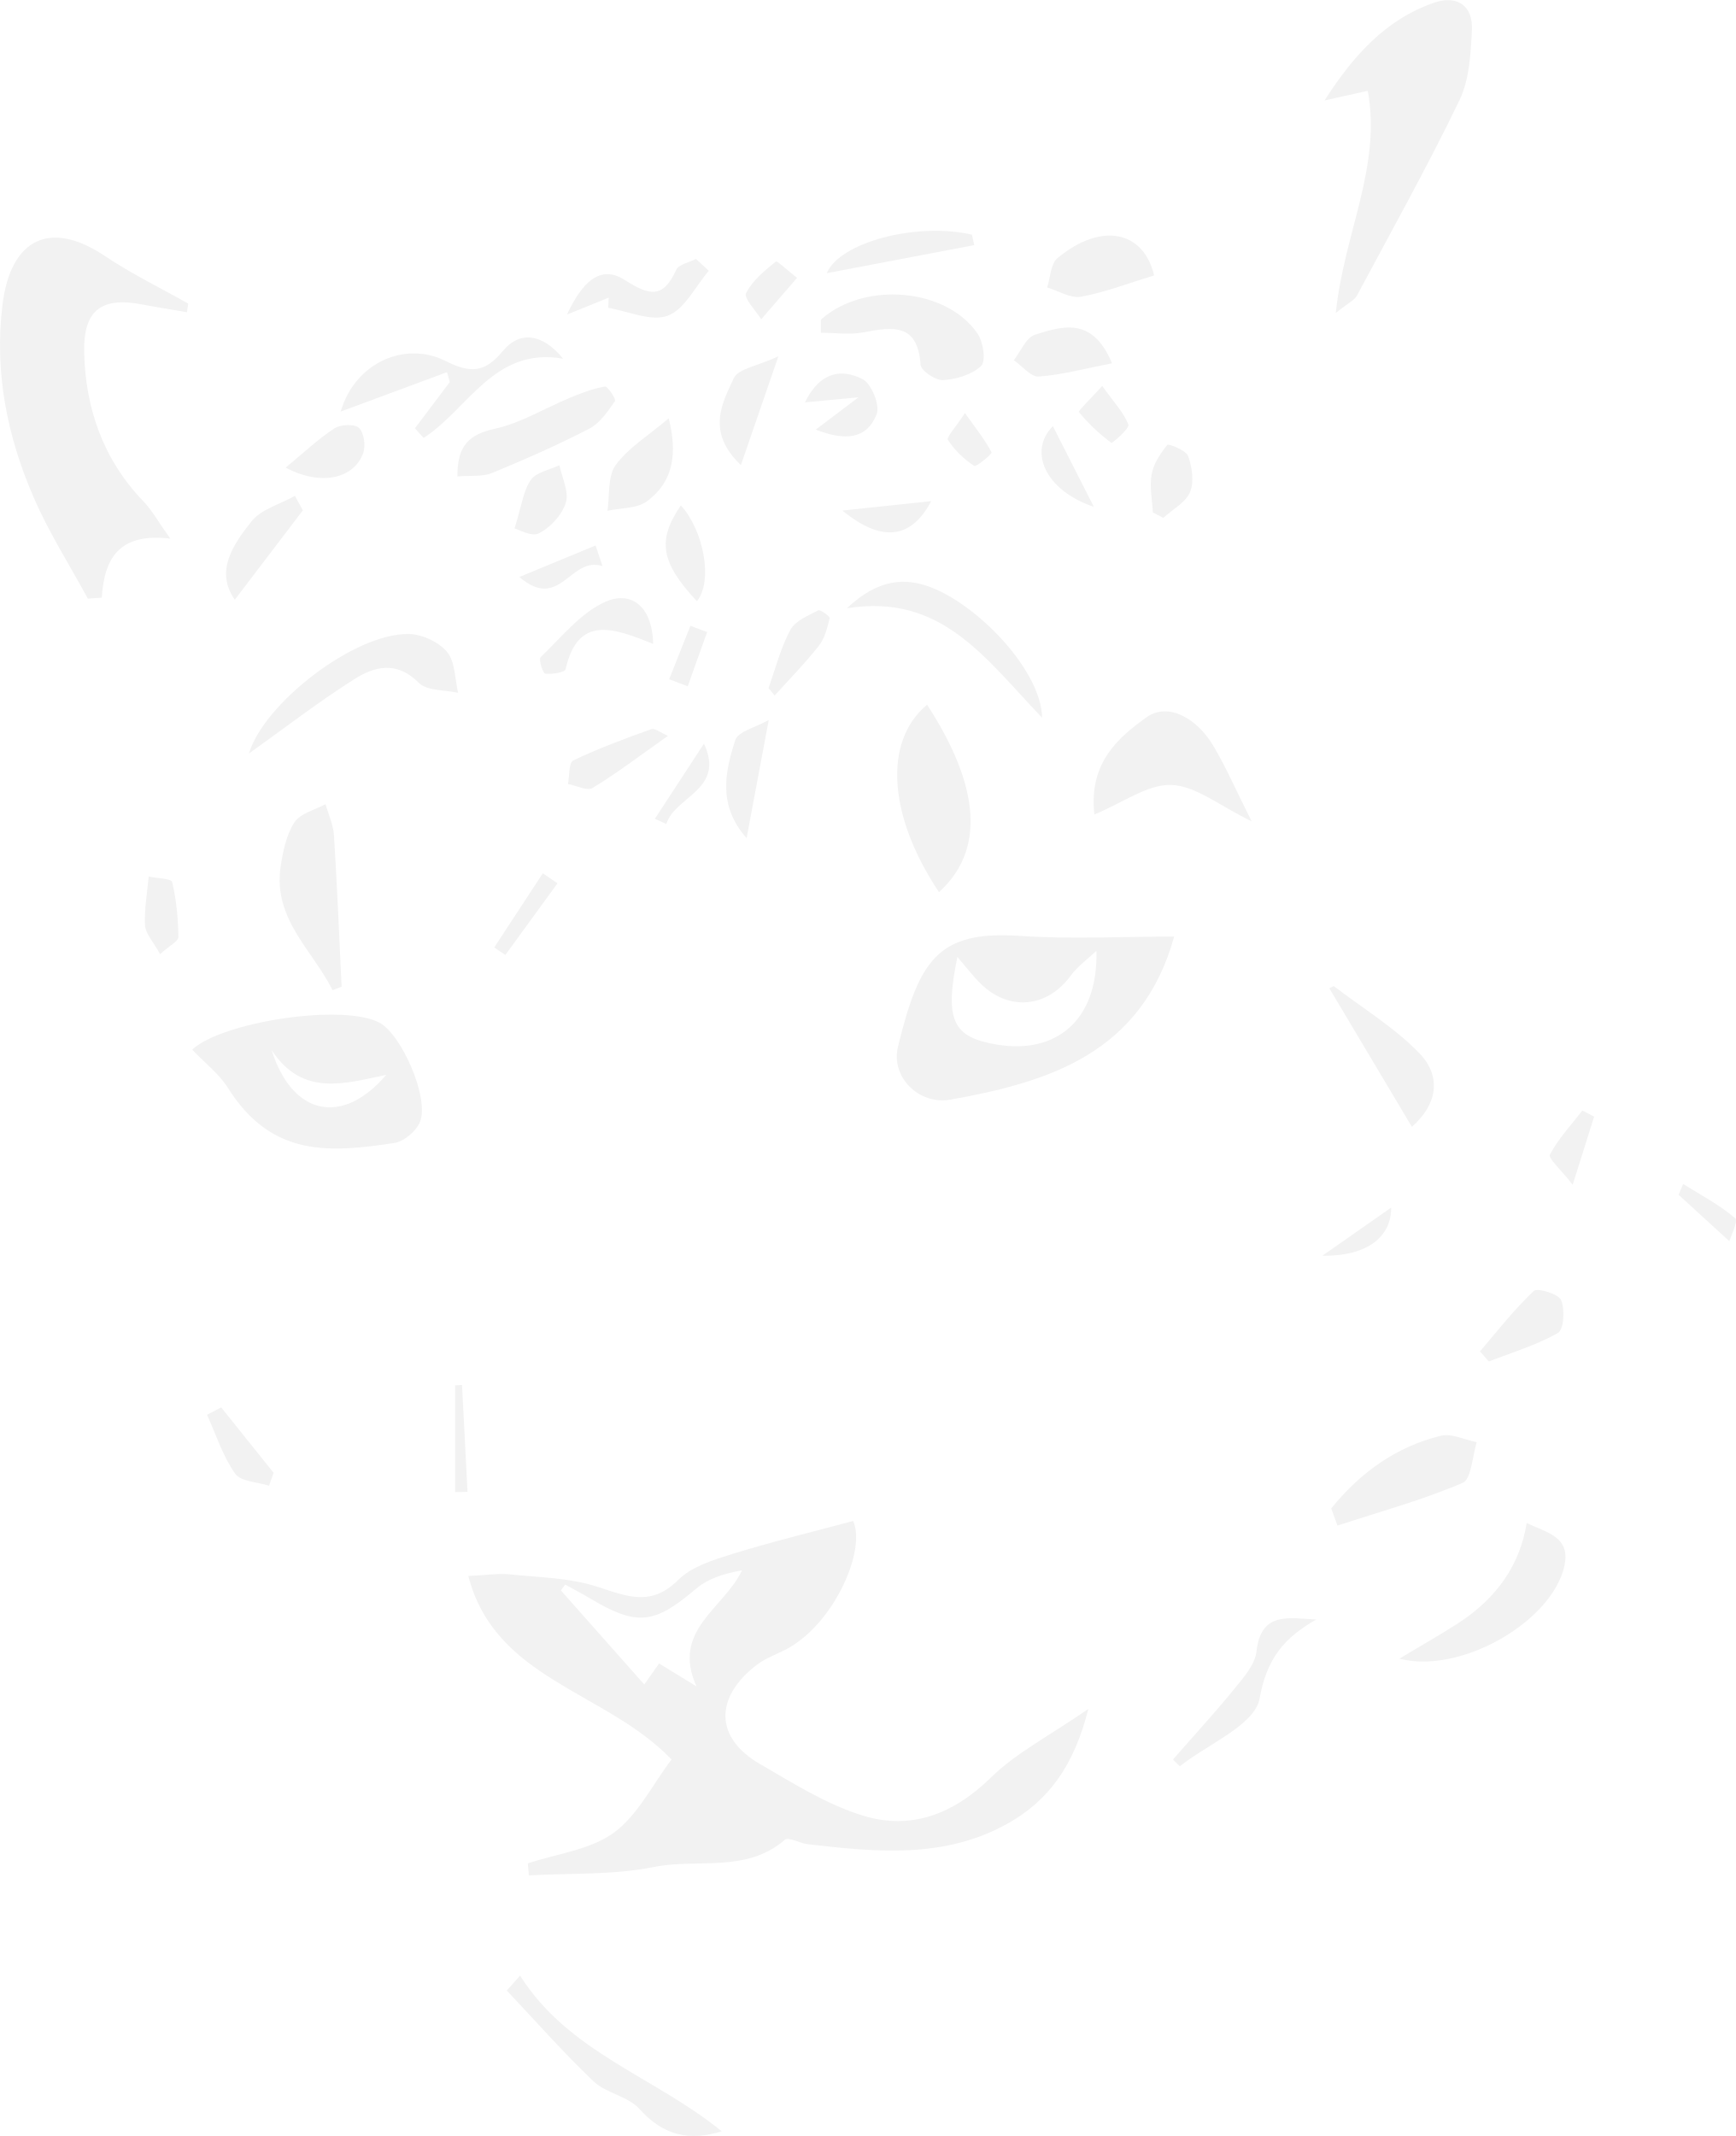
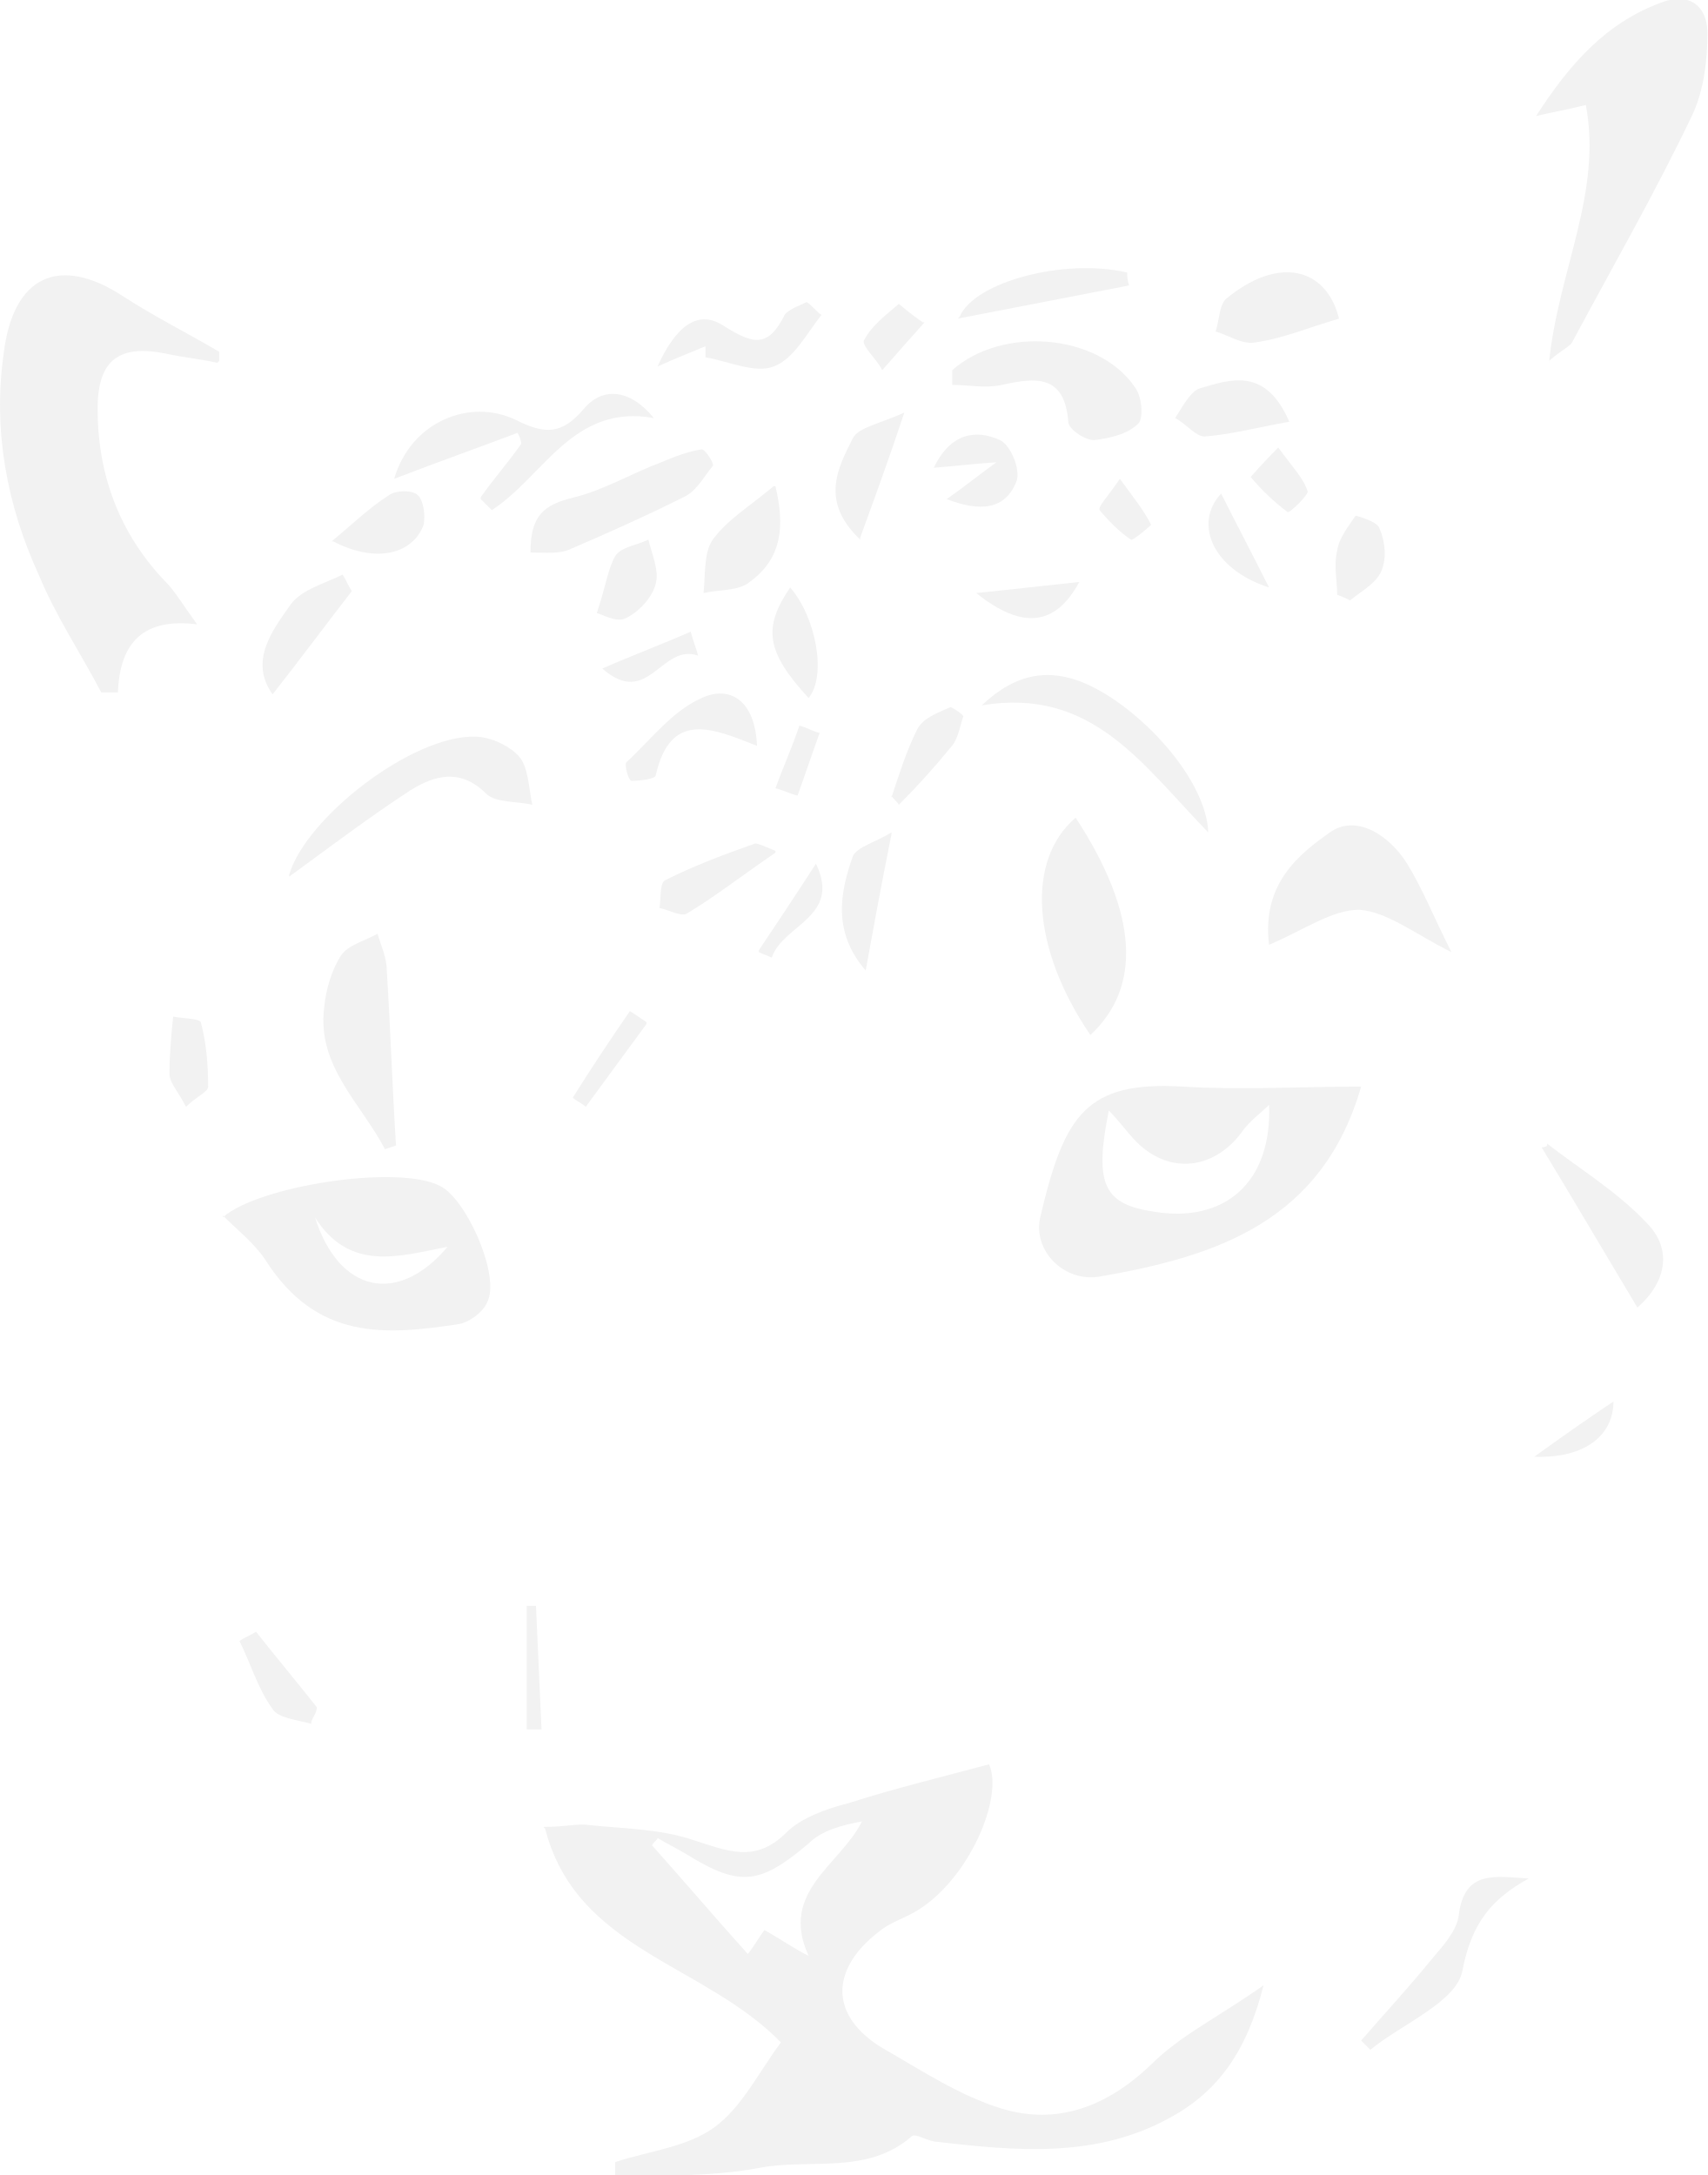
- <svg xmlns="http://www.w3.org/2000/svg" id="_Слой_2" data-name="Слой 2" viewBox="0 0 154.68 190.32">
+ <svg xmlns="http://www.w3.org/2000/svg" id="_Слой_2" data-name="Слой 2" viewBox="0 0 9.27 11.81">
  <defs>
    <style>
      .cls-1 {
        fill: #f2f2f2;
      }
    </style>
  </defs>
  <g id="_Слой_1-2" data-name="Слой 1">
    <g>
-       <path class="cls-1" d="m41.75,140.42c1.72-.08,2.67-.24,3.59-.15,2.66.28,5.42.3,7.92,1.12,2.63.86,4.78,1.78,7.18-.62,1.19-1.19,3.1-1.77,4.79-2.3,3.5-1.09,7.08-1.95,10.79-2.95,1.17,2.52-1.59,8.94-5.72,11.3-.93.53-2.01.87-2.85,1.51-3.82,2.92-3.75,6.52.26,8.84,2.97,1.72,5.96,3.62,9.2,4.61,4.29,1.31,8.07-.15,11.39-3.4,2.25-2.2,5.18-3.7,8.68-6.11-1.28,5.07-3.54,8.16-7.17,10.2-5.66,3.18-11.76,2.55-17.84,1.85-.7-.08-1.71-.67-2.03-.4-3.45,3-7.79,1.65-11.67,2.43-3.62.73-7.42.54-11.14.75-.03-.36-.06-.71-.1-1.07,2.59-.86,5.55-1.2,7.65-2.72,2.14-1.55,3.44-4.27,5.16-6.54-5.88-6.12-15.7-7.06-18.11-16.35Zm20.32,9.85c-2.29-5.02,2.45-6.95,4.05-10.35-1.61.28-3.05.74-4.11,1.65-3.7,3.15-5.25,3.35-9.41.86-.73-.44-1.5-.83-2.24-1.24-.13.17-.25.35-.38.52,2.43,2.74,4.85,5.48,7.43,8.38.5-.7.91-1.29,1.32-1.87,1.24.76,2.3,1.4,3.35,2.05Z" />
-       <path class="cls-1" d="m16.66,27.82c-1.33-.23-2.66-.44-3.98-.69-3.58-.69-5.25.45-5.18,4.21.1,5.03,1.69,9.61,5.29,13.34.74.77,1.27,1.74,2.38,3.31-4.58-.54-5.88,1.78-6.1,5.26-.41.03-.83.06-1.24.09-1.63-3-3.48-5.9-4.83-9.02C.63,38.86-.51,33.16.22,27.17c.72-5.94,4.28-7.62,9.14-4.35,2.36,1.58,4.93,2.83,7.41,4.23-.04.26-.07.51-.11.77Z" />
-       <path class="cls-1" d="m104.63,83.45c-2.9,10.38-11.1,12.95-19.94,14.53-2.79.5-5.34-2.01-4.67-4.73,1.89-7.72,3.55-10.36,10.89-9.86,4.51.31,9.05.06,13.72.06Zm-6.93,1.27c-.77.73-1.67,1.37-2.29,2.21-2.08,2.85-5.47,3.21-8.01.73-.71-.69-1.31-1.49-2.09-2.4-1.16,5.66-.43,7.17,3.56,7.82,5.2.85,8.99-2.11,8.83-8.36Z" />
-       <path class="cls-1" d="m119.03,27.88c.73-7.09,4.09-13.01,2.85-19.79-1.66.37-2.75.61-3.85.86,2.5-3.92,5.42-7.22,9.79-8.72,1.99-.68,3.44.26,3.34,2.42-.1,2.12-.22,4.43-1.11,6.28-2.85,5.91-6.05,11.64-9.15,17.43-.2.37-.69.58-1.88,1.53Z" />
-       <path class="cls-1" d="m17.13,93.52c2.63-2.46,13.39-4.14,16.68-2.4,1.97,1.05,4.46,6.71,3.62,8.83-.33.83-1.43,1.76-2.29,1.89-5.7.86-10.91,1.32-14.82-4.89-.81-1.29-2.11-2.28-3.2-3.43Zm17.29,2.25c-3.72.77-7.46,1.99-10.22-2.21,1.85,5.85,6.31,6.79,10.22,2.21Z" />
-       <path class="cls-1" d="m82.61,62.79c4.81,7.4,5.12,13.03,1.06,16.7-4.49-6.72-5.01-13.41-1.06-16.7Z" />
-       <path class="cls-1" d="m97.52,72.57c-.55-4.66,2.26-6.94,4.62-8.64,2.02-1.46,4.59.21,5.94,2.46,1.14,1.9,2.02,3.95,3.45,6.79-2.87-1.39-4.98-3.16-7.14-3.24-2.12-.08-4.3,1.57-6.87,2.63Z" />
-       <path class="cls-1" d="m29.63,88.22c-1.77-3.55-5.29-6.32-4.63-10.95.2-1.37.5-2.86,1.23-3.99.52-.81,1.83-1.11,2.78-1.63.26.93.69,1.85.75,2.79.28,4.49.47,8.98.68,13.47l-.81.32Z" />
-       <path class="cls-1" d="m73.15,28.48c3.85-3.44,11.16-2.85,13.97,1.26.5.74.75,2.44.31,2.86-.82.78-2.2,1.19-3.39,1.27-.67.04-1.97-.84-2.01-1.37-.24-3.71-2.48-3.39-5.07-2.89-1.23.24-2.54.04-3.81.04,0-.39,0-.78,0-1.16Z" />
-       <path class="cls-1" d="m124.7,147.79c1.97-1.19,3.61-2.11,5.19-3.13q5.26-3.39,6.15-8.96c1.92.93,4.2,1.26,3.22,4.34-1.52,4.79-9.33,9.12-14.56,7.75Z" />
-       <path class="cls-1" d="m22.18,67.15c1.31-4.46,9.42-10.77,14.28-10.66,1.17.03,2.65.72,3.38,1.6.73.89.69,2.4.98,3.64-1.2-.27-2.78-.16-3.51-.9-1.98-1.99-3.97-1.44-5.78-.29-3.24,2.06-6.28,4.41-9.35,6.6Z" />
-       <path class="cls-1" d="m118.62,134.41c2.55-3.16,5.74-5.49,9.76-6.48.96-.24,2.13.36,3.21.57-.4,1.25-.47,3.29-1.26,3.63-3.6,1.53-7.41,2.58-11.15,3.8-.18-.5-.37-1.01-.55-1.51Z" />
-       <path class="cls-1" d="m36.97,38.17c1.04-1.38,2.07-2.75,3.11-4.13-.08-.29-.17-.59-.25-.88-2.93,1.09-5.87,2.17-9.47,3.51,1.29-4.41,5.77-6.29,9.31-4.52,2.21,1.1,3.49,1.13,5.16-.9,1.43-1.74,3.47-1.6,5.35.71-6.16-1.08-8.43,4.48-12.43,7.06-.26-.29-.52-.57-.78-.86Z" />
-       <path class="cls-1" d="m64.32,189.9c-2.9.91-5.23.37-7.34-1.99-1.01-1.13-2.95-1.39-4.08-2.45-2.7-2.57-5.17-5.38-7.74-8.1.39-.44.79-.88,1.18-1.33,4.34,6.86,11.99,9,17.97,13.87Z" />
-       <path class="cls-1" d="m92.85,63.94c-5.04-5.25-8.94-11.11-17.39-9.74,2.76-2.6,5.23-2.88,7.93-1.69,4.2,1.85,9.39,7.4,9.47,11.43Z" />
-       <path class="cls-1" d="m40.76,42.45c-.02-2.76,1.04-3.74,3.34-4.25,2.32-.51,4.45-1.83,6.69-2.76,1.01-.42,2.05-.82,3.12-1,.23-.04,1.01,1.13.89,1.3-.64.91-1.34,1.96-2.28,2.45-2.82,1.46-5.73,2.74-8.67,3.95-.88.36-1.96.21-3.08.31Z" />
-       <path class="cls-1" d="m102.84,24.54c-2.39.73-4.42,1.52-6.53,1.9-.92.16-1.99-.52-3-.83.29-.89.31-2.11.92-2.61,3.96-3.28,7.69-2.39,8.61,1.54Z" />
-       <path class="cls-1" d="m118.86,87.87c2.58,1.98,5.44,3.7,7.66,6.02,1.94,2.04,1.56,4.53-.71,6.51-2.53-4.24-4.94-8.3-7.36-12.35.14-.06.27-.12.41-.19Z" />
-       <path class="cls-1" d="m104.52,156.78c1.83-2.1,3.72-4.15,5.48-6.31.81-1,1.83-2.15,1.96-3.31.4-3.59,2.85-2.98,5.33-2.86-2.84,1.62-4.41,3.45-5.05,7.04-.42,2.36-4.61,4.05-7.11,6.04-.2-.2-.4-.4-.6-.6Z" />
-       <path class="cls-1" d="m59.59,37.28c.75,2.98.51,5.58-1.95,7.39-.89.66-2.32.58-3.51.84.21-1.38,0-3.06.73-4.07,1.11-1.53,2.87-2.59,4.73-4.17Z" />
-       <path class="cls-1" d="m63.15,24.14c-1.19,1.39-2.15,3.43-3.65,3.99-1.48.55-3.51-.4-5.3-.7.01-.3.02-.6.04-.91-1.03.42-2.06.84-3.72,1.51,1.3-2.78,2.91-4.51,5.12-3.1,2.24,1.42,3.43,1.71,4.62-.89.22-.49,1.15-.65,1.76-.97.38.35.76.71,1.14,1.06Z" />
-       <path class="cls-1" d="m58.2,57.37c-3.51-1.41-6.7-2.62-7.8,2.26-.06.28-1.21.47-1.82.39-.21-.03-.6-1.28-.41-1.46,1.84-1.76,3.55-3.94,5.77-4.94,2.12-.95,4.17.17,4.26,3.74Z" />
-       <path class="cls-1" d="m131.87,120.42c1.57-1.83,3.05-3.74,4.8-5.39.32-.31,2.2.26,2.44.81.35.83.24,2.63-.29,2.93-1.91,1.09-4.08,1.73-6.15,2.54-.26-.3-.53-.6-.79-.9Z" />
-       <path class="cls-1" d="m99.09,32.37c-2.43.47-4.46,1.03-6.53,1.18-.7.05-1.48-.94-2.22-1.46.62-.78,1.09-2.01,1.87-2.26,2.44-.77,5.14-1.66,6.88,2.54Z" />
-       <path class="cls-1" d="m26.98,45.48c-1.99,2.61-3.98,5.23-6.06,7.96-1.79-2.57-.13-4.92,1.46-6.95.86-1.11,2.57-1.56,3.9-2.31.24.43.47.87.71,1.3Z" />
-       <path class="cls-1" d="m73.67,24.34c1.15-2.75,8-4.57,12.94-3.43.07.31.13.62.2.93-4.36.83-8.72,1.66-13.14,2.5Z" />
-       <path class="cls-1" d="m68.5,64.15c-.79,4.22-1.38,7.37-1.97,10.53-2.59-2.92-1.92-5.91-1.01-8.74.25-.77,1.8-1.12,2.98-1.79Z" />
-       <path class="cls-1" d="m66.02,41.44c-3.12-2.98-1.66-5.52-.63-7.75.39-.84,2.09-1.07,3.97-1.94-1.31,3.81-2.23,6.46-3.34,9.69Z" />
-       <path class="cls-1" d="m72.69,38.28c1.36-1.03,2.28-1.73,3.81-2.88-1.95.19-3.12.3-4.77.45,1.34-2.76,3.28-3.01,5.13-2.07.79.4,1.57,2.32,1.26,3.12-.89,2.26-2.82,2.39-5.43,1.38Z" />
-       <path class="cls-1" d="m45.85,47.08c.65-2.07.79-3.39,1.46-4.33.49-.69,1.67-.88,2.54-1.3.23,1.12.87,2.38.57,3.34-.34,1.09-1.37,2.21-2.4,2.73-.66.34-1.86-.37-2.17-.44Z" />
-       <path class="cls-1" d="m62.1,53.57c-3.25-3.48-3.54-5.45-1.43-8.54,2.02,2.21,2.9,6.74,1.43,8.54Z" />
-       <path class="cls-1" d="m25.46,41.66c1.57-1.29,2.86-2.52,4.32-3.48.55-.36,1.79-.43,2.2-.06.45.41.62,1.57.39,2.23-.79,2.25-3.68,3.02-6.91,1.32Z" />
-       <path class="cls-1" d="m14.26,85.01c-.63-1.16-1.3-1.84-1.34-2.56-.07-1.44.2-2.9.33-4.35.73.16,2.02.18,2.09.49.38,1.59.53,3.26.56,4.9,0,.37-.79.76-1.64,1.53Z" />
-       <path class="cls-1" d="m102.73,45.67c-.06-1.14-.31-2.31-.11-3.41.17-.94.78-1.86,1.4-2.62.1-.12,1.67.48,1.85.99.36.99.55,2.31.17,3.22-.39.93-1.56,1.54-2.38,2.29-.31-.16-.62-.32-.94-.48Z" />
-       <path class="cls-1" d="m59.53,65.56c-2.68,1.89-4.63,3.38-6.73,4.65-.48.29-1.45-.22-2.19-.35.14-.73.07-1.91.47-2.1,2.25-1.08,4.6-1.95,6.95-2.79.33-.12.85.33,1.5.6Z" />
-       <path class="cls-1" d="m23.97,132.38c-1.04-.34-2.52-.36-3.02-1.08-1.1-1.56-1.7-3.47-2.5-5.24.42-.22.84-.44,1.26-.66,1.56,1.94,3.11,3.88,4.67,5.83-.14.38-.27.77-.41,1.15Z" />
-       <path class="cls-1" d="m68.48,61.32c.62-1.75,1.08-3.58,1.95-5.2.43-.8,1.58-1.27,2.48-1.74.18-.1,1.06.55,1.02.7-.21.86-.44,1.8-.97,2.47-1.22,1.55-2.61,2.96-3.93,4.42-.18-.22-.36-.44-.54-.65Z" />
-       <path class="cls-1" d="m93.82,37.97c1.13,2.23,2.23,4.4,3.65,7.19-4.39-1.48-5.84-4.99-3.65-7.19Z" />
-       <path class="cls-1" d="m53.68,50.44c-2.86-.93-3.77,4.09-7.4.97,2.26-.94,4.52-1.87,6.79-2.81.21.61.41,1.23.62,1.84Z" />
-       <path class="cls-1" d="m82.98,44.65c-1.8,3.4-4.42,3.7-7.92.84,2.84-.3,5.24-.56,7.92-.84Z" />
-       <path class="cls-1" d="m98.22,34.39c1.07,1.5,1.93,2.39,2.33,3.45.12.32-1.44,1.68-1.53,1.61-1.06-.79-2.05-1.71-2.88-2.74-.08-.1,1.02-1.15,2.08-2.32Z" />
-       <path class="cls-1" d="m71.03,24.75c-1.27,1.47-2.24,2.58-3.2,3.7-.49-.79-1.57-1.88-1.35-2.32.55-1.12,1.65-2.01,2.65-2.82.12-.1,1.05.79,1.9,1.45Z" />
-       <path class="cls-1" d="m142.05,99.49c-.54,1.72-1.08,3.44-1.91,6.07-1.04-1.33-2.2-2.36-2.03-2.68.75-1.42,1.89-2.64,2.89-3.93.35.18.7.36,1.05.54Z" />
-       <path class="cls-1" d="m49.68,78.7c-1.55,2.13-3.1,4.26-4.65,6.39-.33-.22-.66-.45-.99-.67,1.44-2.2,2.89-4.41,4.33-6.61.43.3.87.59,1.3.89Z" />
-       <path class="cls-1" d="m41.17,123.4c.16,3.17.32,6.35.49,9.52-.37.01-.73.02-1.1.03v-9.52c.2,0,.41-.02.61-.03Z" />
-       <path class="cls-1" d="m58.35,72.96c1.41-2.15,2.81-4.31,4.38-6.7,1.92,4.12-2.6,4.68-3.35,7.16-.34-.15-.68-.31-1.02-.46Z" />
-       <path class="cls-1" d="m149.99,105.5c1.57.98,3.23,1.85,4.62,3.04.3.25-.4,1.67-.51,2.05-1.67-1.53-3.09-2.83-4.52-4.13.13-.32.27-.64.4-.97Z" />
-       <path class="cls-1" d="m85.99,36.81c1.1,1.54,1.84,2.47,2.37,3.5.06.12-1.36,1.32-1.55,1.2-.91-.59-1.75-1.4-2.34-2.31-.15-.24.68-1.12,1.51-2.39Z" />
-       <path class="cls-1" d="m117.83,111.89c2.53-1.77,4.36-3.06,6.13-4.29.04,2.53-2.06,4.35-6.13,4.29Z" />
-       <path class="cls-1" d="m63.01,56.32c-.58,1.61-1.15,3.22-1.73,4.83-.55-.21-1.1-.42-1.65-.63.63-1.59,1.26-3.18,1.89-4.76.5.19.99.37,1.49.56Z" />
+       <path class="cls-1" d="m2.95,9.92c.12,0,.19-.02.25-.01.19.02.38.02.56.08.19.06.34.13.51-.04.08-.08.22-.13.34-.16.25-.08.5-.14.76-.21.08.18-.11.63-.4.8-.07.04-.14.06-.2.11-.27.21-.26.46.02.63.21.12.42.26.65.33.3.09.57-.01.81-.24.16-.16.37-.26.61-.43-.09.36-.25.58-.51.72-.4.22-.83.18-1.26.13-.05,0-.12-.05-.14-.03-.24.21-.55.12-.82.17-.26.05-.52.04-.79.05,0-.03,0-.05,0-.08.18-.06.39-.08.54-.19.15-.11.24-.3.36-.46-.42-.43-1.11-.5-1.28-1.16Zm1.44.7c-.16-.35.17-.49.29-.73-.11.02-.22.05-.29.12-.26.22-.37.24-.66.06-.05-.03-.11-.06-.16-.09,0,.01-.02.02-.03.04.17.19.34.39.52.59.04-.05.06-.09.09-.13.09.05.16.1.24.14Z" />
+       <path class="cls-1" d="m1.18,1.97c-.09-.02-.19-.03-.28-.05-.25-.05-.37.03-.37.3,0,.36.12.68.37.94.05.05.09.12.17.23-.32-.04-.42.13-.43.37-.03,0-.06,0-.09,0-.11-.21-.25-.42-.34-.64C.04,2.75-.04,2.34.02,1.92c.05-.42.3-.54.65-.31.17.11.35.2.52.3,0,.02,0,.04,0,.05Z" />
+       <path class="cls-1" d="m7.39,5.9c-.21.73-.78.92-1.41,1.03-.2.04-.38-.14-.33-.33.13-.55.25-.73.77-.7.32.02.64,0,.97,0Zm-.49.09c-.05.05-.12.1-.16.16-.15.2-.39.23-.57.05-.05-.05-.09-.11-.15-.17-.08.4-.03.51.25.55.37.06.64-.15.62-.59Z" />
+       <path class="cls-1" d="m8.41,1.97c.05-.5.29-.92.2-1.4-.12.03-.19.04-.27.06.18-.28.38-.51.69-.62.14-.05.24.02.24.17,0,.15-.02.31-.08.44-.2.42-.43.82-.65,1.23-.01.03-.05.04-.13.11Z" />
+       <path class="cls-1" d="m1.21,6.61c.19-.17.95-.29,1.18-.17.14.07.32.47.26.62-.02.06-.1.12-.16.13-.4.06-.77.09-1.05-.35-.06-.09-.15-.16-.23-.24Zm1.22.16c-.26.05-.53.14-.72-.16.13.41.45.48.72.16Z" />
+       <path class="cls-1" d="m5.84,4.44c.34.52.36.92.08,1.18-.32-.47-.35-.95-.08-1.18Z" />
+       <path class="cls-1" d="m6.89,5.13c-.04-.33.16-.49.33-.61.14-.1.32.01.42.17.08.13.14.28.24.48-.2-.1-.35-.22-.5-.23-.15,0-.3.11-.49.19Z" />
+       <path class="cls-1" d="m2.09,6.24c-.13-.25-.37-.45-.33-.77.01-.1.04-.2.09-.28.04-.06.13-.08.2-.12.02.07.05.13.05.2.02.32.03.63.05.95l-.06.02Z" />
+       <path class="cls-1" d="m5.17,2.01c.27-.24.79-.2.99.09.04.05.05.17.02.2-.06.06-.16.08-.24.09-.05,0-.14-.06-.14-.1-.02-.26-.18-.24-.36-.2-.09.02-.18,0-.27,0,0-.03,0-.05,0-.08Z" />
+       <path class="cls-1" d="m1.57,4.75c.09-.31.67-.76,1.01-.75.08,0,.19.05.24.11.05.06.05.17.07.26-.08-.02-.2-.01-.25-.06-.14-.14-.28-.1-.41-.02-.23.15-.44.31-.66.47Z" />
+       <path class="cls-1" d="m2.61,2.7c.07-.1.15-.19.22-.29,0-.02-.01-.04-.02-.06-.21.08-.41.15-.67.25.09-.31.41-.44.66-.32.16.08.25.08.37-.06.1-.12.25-.11.38.05-.44-.08-.6.32-.88.5-.02-.02-.04-.04-.06-.06Z" />
+       <path class="cls-1" d="m6.56,4.52c-.36-.37-.63-.79-1.23-.69.19-.18.37-.2.56-.12.3.13.66.52.67.81Z" />
+       <path class="cls-1" d="m2.88,3c0-.2.07-.26.24-.3.16-.04.31-.13.47-.19.07-.03.15-.06.22-.07.02,0,.07.08.06.09-.05.06-.09.14-.16.17-.2.1-.4.19-.61.28-.06.03-.14.02-.22.02Z" />
+       <path class="cls-1" d="m7.27,1.73c-.17.05-.31.11-.46.13-.07.01-.14-.04-.21-.06.02-.06.02-.15.06-.18.28-.23.54-.17.61.11Z" />
+       <path class="cls-1" d="m8.4,6.21c.18.14.38.26.54.43.14.14.11.32-.05.46-.18-.3-.35-.59-.52-.87,0,0,.02,0,.03-.01Z" />
+       <path class="cls-1" d="m7.39,11.08c.13-.15.26-.29.39-.45.06-.07.13-.15.14-.23.03-.25.2-.21.38-.2-.2.11-.31.24-.36.5-.03.17-.33.29-.5.43-.01-.01-.03-.03-.04-.04Z" />
+       <path class="cls-1" d="m4.21,2.64c.05.21.04.39-.14.52-.06.05-.16.04-.25.06.01-.1,0-.22.05-.29.08-.11.2-.18.33-.29Z" />
+       <path class="cls-1" d="m4.46,1.71c-.08.1-.15.24-.26.28-.1.04-.25-.03-.37-.05,0-.02,0-.04,0-.06-.07.03-.15.06-.26.11.09-.2.21-.32.36-.22.16.1.24.12.33-.06.02-.03.08-.05.12-.07.03.02.05.05.08.07Z" />
+       <path class="cls-1" d="m4.11,4.05c-.25-.1-.47-.19-.55.16,0,.02-.09.03-.13.03-.02,0-.04-.09-.03-.1.13-.12.25-.28.41-.35.15-.07.29.01.3.26Z" />
+       <path class="cls-1" d="m7,2.29c-.17.03-.32.07-.46.08-.05,0-.1-.07-.16-.1.04-.06.08-.14.13-.16.17-.05.36-.12.49.18Z" />
+       <path class="cls-1" d="m1.91,3.21c-.14.18-.28.37-.43.56-.13-.18,0-.35.1-.49.06-.08.18-.11.28-.16.02.03.03.06.05.09Z" />
+       <path class="cls-1" d="m5.21,1.72c.08-.19.57-.32.91-.24,0,.02,0,.04.01.07-.31.06-.62.12-.93.18Z" />
+       <path class="cls-1" d="m4.84,4.53c-.06.3-.1.52-.14.74-.18-.21-.14-.42-.07-.62.02-.05.13-.08.21-.13Z" />
+       <path class="cls-1" d="m4.67,2.93c-.22-.21-.12-.39-.04-.55.03-.06.15-.08.28-.14-.09.27-.16.46-.24.68Z" />
+       <path class="cls-1" d="m5.14,2.71c.1-.07.16-.12.27-.2-.14.01-.22.02-.34.03.09-.19.23-.21.36-.15.06.03.11.16.09.22-.06.16-.2.17-.38.1Z" />
+       <path class="cls-1" d="m3.24,3.33c.05-.15.06-.24.1-.31.03-.05.12-.06.18-.09.02.08.06.17.04.24-.02.08-.1.16-.17.19-.05.02-.13-.03-.15-.03Z" />
+       <path class="cls-1" d="m4.39,3.79c-.23-.25-.25-.38-.1-.6.14.16.2.48.1.6Z" />
+       <path class="cls-1" d="m1.8,2.94c.11-.09.2-.18.31-.25.04-.03.13-.03.16,0,.03.03.04.11.03.16-.06.16-.26.21-.49.09Z" />
+       <path class="cls-1" d="m1.01,6.01c-.04-.08-.09-.13-.09-.18,0-.1.01-.21.02-.31.05.01.14.01.15.03.03.11.04.23.04.35,0,.03-.06.05-.12.11Z" />
+       <path class="cls-1" d="m7.26,3.23c0-.08-.02-.16,0-.24.01-.07.06-.13.1-.19,0,0,.12.03.13.07.03.07.04.16.01.23-.03.07-.11.11-.17.16-.02-.01-.04-.02-.07-.03Z" />
+       <path class="cls-1" d="m4.21,4.63c-.19.13-.33.24-.48.33-.03.02-.1-.02-.15-.03.01-.05,0-.13.03-.15.16-.08.32-.14.49-.2.02,0,.06.02.11.04Z" />
+       <path class="cls-1" d="m1.69,9.36c-.07-.02-.18-.03-.21-.08-.08-.11-.12-.25-.18-.37.03-.02.06-.03.09-.05.11.14.22.27.33.41,0,.03-.02.05-.03.08Z" />
+       <path class="cls-1" d="m4.84,4.33c.04-.12.08-.25.14-.37.03-.06.11-.09.18-.12.01,0,.07.04.07.05-.02.06-.03.13-.07.17-.09.11-.18.21-.28.31-.01-.02-.03-.03-.04-.05Z" />
+       <path class="cls-1" d="m6.63,2.68c.08.16.16.31.26.51-.31-.1-.41-.35-.26-.51Z" />
+       <path class="cls-1" d="m3.79,3.56c-.2-.07-.27.29-.52.07.16-.07.32-.13.48-.2.01.04.03.09.04.13Z" />
+       <path class="cls-1" d="m5.86,3.16c-.13.24-.31.26-.56.06.2-.02.37-.04.56-.06Z" />
+       <path class="cls-1" d="m6.94,2.43c.08.11.14.17.16.24,0,.02-.1.12-.11.11-.08-.06-.14-.12-.2-.19,0,0,.07-.08.15-.16Z" />
+       <path class="cls-1" d="m5.02,1.75c-.09.1-.16.18-.23.26-.03-.06-.11-.13-.1-.16.04-.08.12-.14.19-.2,0,0,.07.06.13.1Z" />
+       <path class="cls-1" d="m3.51,5.56c-.11.15-.22.3-.33.45-.02-.02-.05-.03-.07-.05.1-.16.2-.31.31-.47.03.02.06.04.09.06Z" />
+       <path class="cls-1" d="m2.91,8.72c.01.22.02.45.03.67-.03,0-.05,0-.08,0v-.67s.03,0,.04,0Z" />
+       <path class="cls-1" d="m4.12,5.16c.1-.15.2-.3.31-.47.14.29-.18.33-.24.51-.02-.01-.05-.02-.07-.03Z" />
+       <path class="cls-1" d="m6.08,2.6c.08.11.13.17.17.25,0,0-.1.09-.11.08-.06-.04-.12-.1-.17-.16-.01-.02.05-.08.11-.17Z" />
+       <path class="cls-1" d="m8.33,7.91c.18-.13.31-.22.43-.3,0,.18-.15.31-.43.3Z" />
+       <path class="cls-1" d="m4.45,3.98c-.04.11-.08.23-.12.34-.04-.01-.08-.03-.12-.04.04-.11.09-.22.13-.34.04.01.07.03.11.04Z" />
    </g>
  </g>
</svg>
